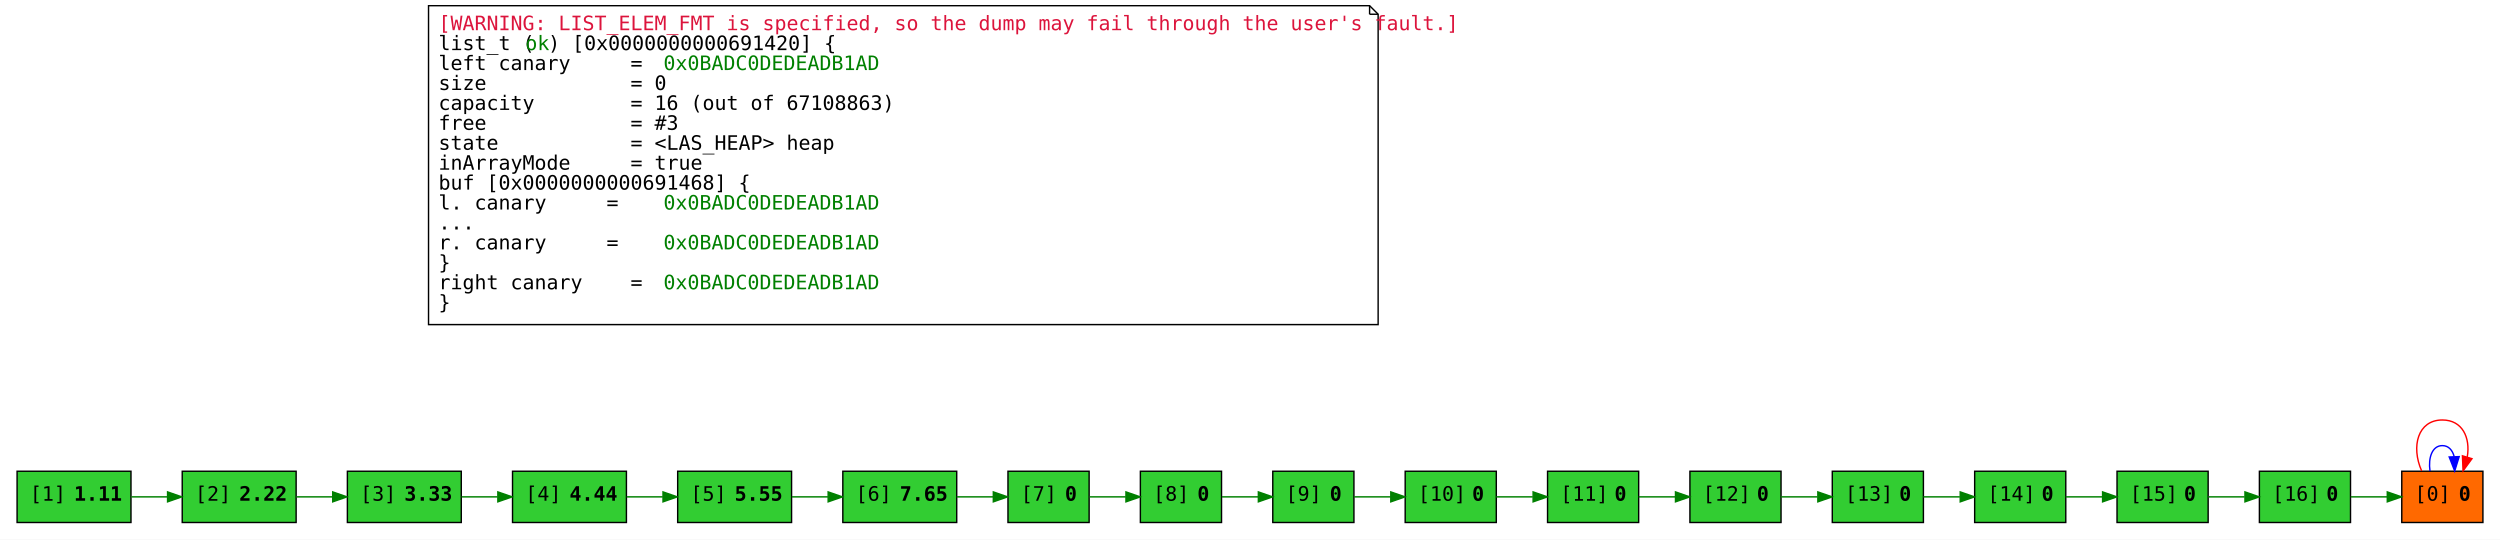
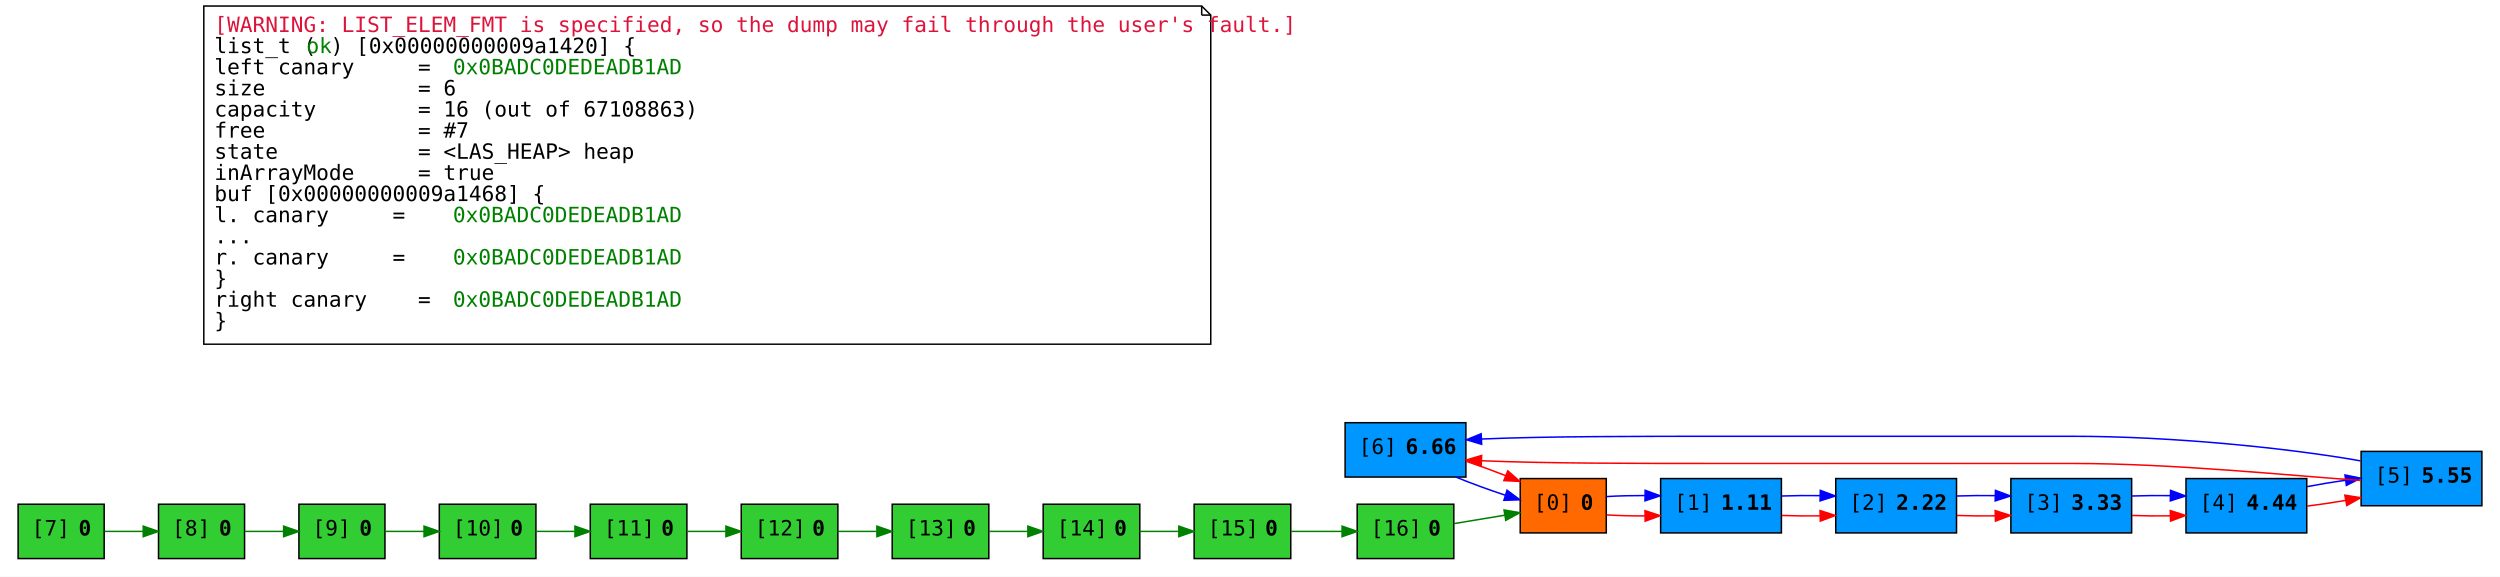
- <svg xmlns="http://www.w3.org/2000/svg" width="1756pt" height="379pt" viewBox="0.00 0.00 1756.00 379.00">
-   <g id="graph0" class="graph" transform="scale(1 1) rotate(0) translate(4 375)">
-     <polygon fill="white" stroke="none" points="-4,4 -4,-375 1752,-375 1752,4 -4,4" />
+ <svg xmlns="http://www.w3.org/2000/svg" width="1656pt" height="382pt" viewBox="0.00 0.00 1656.00 382.00">
+   <g id="graph0" class="graph" transform="scale(1 1) rotate(0) translate(4 378)">
+     <polygon fill="white" stroke="none" points="-4,4 -4,-378 1652,-378 1652,4 -4,4" />
    <g id="node1" class="node">
-       <polygon fill="none" stroke="black" points="958,-371 297,-371 297,-147 964,-147 964,-365 958,-371" />
-       <polyline fill="none" stroke="black" points="958,-371 958,-365 " />
-       <polyline fill="none" stroke="black" points="964,-365 958,-365 " />
-       <text text-anchor="start" x="304" y="-353.8" font-family="Consolas" font-size="14.00" fill="crimson">[WARNING: LIST_ELEM_FMT is specified, so the dump may fail through the user's fault.]  </text>
-       <text text-anchor="start" x="304" y="-339.8" font-family="Consolas" font-size="14.00">list_t (</text>
-       <text text-anchor="start" x="365" y="-339.8" font-family="Consolas" font-size="14.00" fill="green">ok</text>
-       <text text-anchor="start" x="381" y="-339.8" font-family="Consolas" font-size="14.00">) [0x0000000000691420] {</text>
-       <text text-anchor="start" x="304" y="-325.8" font-family="Consolas" font-size="14.00">   left canary     = </text>
-       <text text-anchor="start" x="462" y="-325.8" font-family="Consolas" font-size="14.00" fill="green">0x0BADC0DEDEADB1AD</text>
-       <text text-anchor="start" x="304" y="-311.8" font-family="Consolas" font-size="14.00">   size            = 0</text>
-       <text text-anchor="start" x="304" y="-297.8" font-family="Consolas" font-size="14.00">   capacity        = 16 (out of 67108863)</text>
-       <text text-anchor="start" x="304" y="-283.8" font-family="Consolas" font-size="14.00">   free            = #3</text>
-       <text text-anchor="start" x="304" y="-269.8" font-family="Consolas" font-size="14.00">   state           = &lt;LAS_HEAP&gt; heap</text>
-       <text text-anchor="start" x="304" y="-255.8" font-family="Consolas" font-size="14.00">   inArrayMode     = true</text>
-       <text text-anchor="start" x="304" y="-241.8" font-family="Consolas" font-size="14.00">   buf [0x0000000000691468] {</text>
-       <text text-anchor="start" x="304" y="-227.8" font-family="Consolas" font-size="14.00">     l. canary     = </text>
-       <text text-anchor="start" x="462" y="-227.8" font-family="Consolas" font-size="14.00" fill="green">0x0BADC0DEDEADB1AD</text>
-       <text text-anchor="start" x="304" y="-213.8" font-family="Consolas" font-size="14.00">     ...</text>
-       <text text-anchor="start" x="304" y="-199.8" font-family="Consolas" font-size="14.00">     r. canary     = </text>
-       <text text-anchor="start" x="462" y="-199.8" font-family="Consolas" font-size="14.00" fill="green">0x0BADC0DEDEADB1AD</text>
-       <text text-anchor="start" x="304" y="-185.8" font-family="Consolas" font-size="14.00">   }</text>
-       <text text-anchor="start" x="304" y="-171.8" font-family="Consolas" font-size="14.00">   right canary    = </text>
-       <text text-anchor="start" x="462" y="-171.8" font-family="Consolas" font-size="14.00" fill="green">0x0BADC0DEDEADB1AD</text>
-       <text text-anchor="start" x="304" y="-157.8" font-family="Consolas" font-size="14.00">}</text>
+       <polygon fill="none" stroke="black" points="792,-374 131,-374 131,-150 798,-150 798,-368 792,-374" />
+       <polyline fill="none" stroke="black" points="792,-374 792,-368 " />
+       <polyline fill="none" stroke="black" points="798,-368 792,-368 " />
+       <text text-anchor="start" x="138" y="-356.8" font-family="Consolas" font-size="14.00" fill="crimson">[WARNING: LIST_ELEM_FMT is specified, so the dump may fail through the user's fault.]  </text>
+       <text text-anchor="start" x="138" y="-342.8" font-family="Consolas" font-size="14.00">list_t (</text>
+       <text text-anchor="start" x="199" y="-342.8" font-family="Consolas" font-size="14.00" fill="green">ok</text>
+       <text text-anchor="start" x="215" y="-342.8" font-family="Consolas" font-size="14.00">) [0x00000000009a1420] {</text>
+       <text text-anchor="start" x="138" y="-328.8" font-family="Consolas" font-size="14.00">   left canary     = </text>
+       <text text-anchor="start" x="296" y="-328.8" font-family="Consolas" font-size="14.00" fill="green">0x0BADC0DEDEADB1AD</text>
+       <text text-anchor="start" x="138" y="-314.8" font-family="Consolas" font-size="14.00">   size            = 6</text>
+       <text text-anchor="start" x="138" y="-300.8" font-family="Consolas" font-size="14.00">   capacity        = 16 (out of 67108863)</text>
+       <text text-anchor="start" x="138" y="-286.8" font-family="Consolas" font-size="14.00">   free            = #7</text>
+       <text text-anchor="start" x="138" y="-272.8" font-family="Consolas" font-size="14.00">   state           = &lt;LAS_HEAP&gt; heap</text>
+       <text text-anchor="start" x="138" y="-258.8" font-family="Consolas" font-size="14.00">   inArrayMode     = true</text>
+       <text text-anchor="start" x="138" y="-244.8" font-family="Consolas" font-size="14.00">   buf [0x00000000009a1468] {</text>
+       <text text-anchor="start" x="138" y="-230.8" font-family="Consolas" font-size="14.00">     l. canary     = </text>
+       <text text-anchor="start" x="296" y="-230.8" font-family="Consolas" font-size="14.00" fill="green">0x0BADC0DEDEADB1AD</text>
+       <text text-anchor="start" x="138" y="-216.8" font-family="Consolas" font-size="14.00">     ...</text>
+       <text text-anchor="start" x="138" y="-202.8" font-family="Consolas" font-size="14.00">     r. canary     = </text>
+       <text text-anchor="start" x="296" y="-202.8" font-family="Consolas" font-size="14.00" fill="green">0x0BADC0DEDEADB1AD</text>
+       <text text-anchor="start" x="138" y="-188.8" font-family="Consolas" font-size="14.00">   }</text>
+       <text text-anchor="start" x="138" y="-174.8" font-family="Consolas" font-size="14.00">   right canary    = </text>
+       <text text-anchor="start" x="296" y="-174.8" font-family="Consolas" font-size="14.00" fill="green">0x0BADC0DEDEADB1AD</text>
+       <text text-anchor="start" x="138" y="-160.8" font-family="Consolas" font-size="14.00">}</text>
    </g>
    <g id="node2" class="node">
-       <polygon fill="#ff6900" stroke="black" points="1740,-44 1683,-44 1683,-8 1740,-8 1740,-44" />
-       <text text-anchor="start" x="1692" y="-23.3" font-family="Consolas" font-size="14.00">[0] </text>
-       <text text-anchor="start" x="1723" y="-23.3" font-family="Consolas" font-weight="bold" font-size="14.00">0</text>
+       <polygon fill="#0096ff" stroke="black" points="967,-98 887,-98 887,-62 967,-62 967,-98" />
+       <text text-anchor="start" x="896" y="-77.3" font-family="Consolas" font-size="14.00">[6] </text>
+       <text text-anchor="start" x="927" y="-77.3" font-family="Consolas" font-weight="bold" font-size="14.00">6.66</text>
+     </g>
+     <g id="node3" class="node">
+       <polygon fill="#ff6900" stroke="black" points="1060,-61 1003,-61 1003,-25 1060,-25 1060,-61" />
+       <text text-anchor="start" x="1012" y="-40.3" font-family="Consolas" font-size="14.00">[0] </text>
+       <text text-anchor="start" x="1043" y="-40.3" font-family="Consolas" font-weight="bold" font-size="14.00">0</text>
    </g>
    <g id="edge1" class="edge">
-       <path fill="none" stroke="blue" d="M1702.82,-44.153C1701.48,-53.539 1704.38,-62 1711.5,-62 1715.84,-62 1718.61,-58.858 1719.81,-54.28" />
-       <polygon fill="blue" stroke="blue" points="1723.32,-54.274 1720.18,-44.153 1716.32,-54.018 1723.32,-54.274" />
+       <path fill="none" stroke="blue" d="M960.432,-61.965C970.85,-57.716 982.472,-53.456 993.21,-49.939" />
+       <polygon fill="blue" stroke="blue" points="994.27,-53.274 1002.76,-46.938 992.173,-46.596 994.27,-53.274" />
+     </g>
+     <g id="edge14" class="edge">
+       <path fill="none" stroke="red" d="M967.043,-72.483C975.675,-69.616 984.798,-66.303 993.352,-62.927" />
+       <polygon fill="red" stroke="red" points="994.776,-66.126 1002.71,-59.108 992.131,-59.645 994.776,-66.126" />
+     </g>
+     <g id="node4" class="node">
+       <polygon fill="#0096ff" stroke="black" points="1176,-61 1096,-61 1096,-25 1176,-25 1176,-61" />
+       <text text-anchor="start" x="1105" y="-40.3" font-family="Consolas" font-size="14.00">[1] </text>
+       <text text-anchor="start" x="1136" y="-40.3" font-family="Consolas" font-weight="bold" font-size="14.00">1.11</text>
    </g>
    <g id="edge2" class="edge">
-       <path fill="none" stroke="red" d="M1696.95,-44.258C1689.4,-61.402 1694.25,-80 1711.5,-80 1725.52,-80 1731.35,-67.723 1728.99,-53.923" />
-       <polygon fill="red" stroke="red" points="1732.31,-52.808 1726.05,-44.258 1725.61,-54.843 1732.31,-52.808" />
-     </g>
-     <g id="node3" class="node">
-       <polygon fill="limegreen" stroke="black" points="88,-44 8,-44 8,-8 88,-8 88,-44" />
-       <text text-anchor="start" x="17" y="-23.3" font-family="Consolas" font-size="14.00">[1] </text>
-       <text text-anchor="start" x="48" y="-23.3" font-family="Consolas" font-weight="bold" font-size="14.00">1.11</text>
-     </g>
-     <g id="node4" class="node">
-       <polygon fill="limegreen" stroke="black" points="204,-44 124,-44 124,-8 204,-8 204,-44" />
-       <text text-anchor="start" x="133" y="-23.3" font-family="Consolas" font-size="14.00">[2] </text>
-       <text text-anchor="start" x="164" y="-23.3" font-family="Consolas" font-weight="bold" font-size="14.00">2.22</text>
+       <path fill="none" stroke="red" d="M1060.24,-36.926C1068.08,-36.442 1076.86,-36.218 1085.57,-36.254" />
+       <polygon fill="red" stroke="red" points="1085.64,-39.755 1095.7,-36.416 1085.75,-32.756 1085.64,-39.755" />
    </g>
    <g id="edge3" class="edge">
-       <path fill="none" stroke="green" d="M88.232,-26C96.383,-26 105.072,-26 113.535,-26" />
-       <polygon fill="green" stroke="green" points="113.695,-29.5 123.695,-26 113.695,-22.5 113.695,-29.5" />
+       <path fill="none" stroke="blue" d="M1060.24,-49.074C1068.08,-49.558 1076.86,-49.782 1085.57,-49.746" />
+       <polygon fill="blue" stroke="blue" points="1085.75,-53.244 1095.7,-49.584 1085.64,-46.245 1085.75,-53.244" />
    </g>
    <g id="node5" class="node">
-       <polygon fill="limegreen" stroke="black" points="320,-44 240,-44 240,-8 320,-8 320,-44" />
-       <text text-anchor="start" x="249" y="-23.3" font-family="Consolas" font-size="14.00">[3] </text>
-       <text text-anchor="start" x="280" y="-23.3" font-family="Consolas" font-weight="bold" font-size="14.00">3.33</text>
+       <polygon fill="#0096ff" stroke="black" points="1292,-61 1212,-61 1212,-25 1292,-25 1292,-61" />
+       <text text-anchor="start" x="1221" y="-40.3" font-family="Consolas" font-size="14.00">[2] </text>
+       <text text-anchor="start" x="1252" y="-40.3" font-family="Consolas" font-weight="bold" font-size="14.00">2.22</text>
    </g>
    <g id="edge4" class="edge">
-       <path fill="none" stroke="green" d="M204.232,-26C212.383,-26 221.072,-26 229.535,-26" />
-       <polygon fill="green" stroke="green" points="229.695,-29.5 239.695,-26 229.695,-22.5 229.695,-29.5" />
+       <path fill="none" stroke="red" d="M1176.23,-36.55C1184.38,-36.266 1193.07,-36.184 1201.54,-36.303" />
+       <polygon fill="red" stroke="red" points="1201.61,-39.806 1211.7,-36.548 1201.78,-32.808 1201.61,-39.806" />
+     </g>
+     <g id="edge5" class="edge">
+       <path fill="none" stroke="blue" d="M1176.23,-49.45C1184.38,-49.734 1193.07,-49.816 1201.54,-49.697" />
+       <polygon fill="blue" stroke="blue" points="1201.78,-53.192 1211.7,-49.452 1201.61,-46.194 1201.78,-53.192" />
    </g>
    <g id="node6" class="node">
-       <polygon fill="limegreen" stroke="black" points="436,-44 356,-44 356,-8 436,-8 436,-44" />
-       <text text-anchor="start" x="365" y="-23.3" font-family="Consolas" font-size="14.00">[4] </text>
-       <text text-anchor="start" x="396" y="-23.3" font-family="Consolas" font-weight="bold" font-size="14.00">4.44</text>
-     </g>
-     <g id="edge5" class="edge">
-       <path fill="none" stroke="green" d="M320.232,-26C328.383,-26 337.072,-26 345.535,-26" />
-       <polygon fill="green" stroke="green" points="345.695,-29.5 355.695,-26 345.695,-22.5 345.695,-29.5" />
+       <polygon fill="#0096ff" stroke="black" points="1408,-61 1328,-61 1328,-25 1408,-25 1408,-61" />
+       <text text-anchor="start" x="1337" y="-40.3" font-family="Consolas" font-size="14.00">[3] </text>
+       <text text-anchor="start" x="1368" y="-40.3" font-family="Consolas" font-weight="bold" font-size="14.00">3.33</text>
+     </g>
+     <g id="edge6" class="edge">
+       <path fill="none" stroke="red" d="M1292.23,-36.55C1300.38,-36.266 1309.07,-36.184 1317.54,-36.303" />
+       <polygon fill="red" stroke="red" points="1317.61,-39.806 1327.7,-36.548 1317.78,-32.808 1317.61,-39.806" />
+     </g>
+     <g id="edge7" class="edge">
+       <path fill="none" stroke="blue" d="M1292.23,-49.45C1300.38,-49.734 1309.07,-49.816 1317.54,-49.697" />
+       <polygon fill="blue" stroke="blue" points="1317.78,-53.192 1327.7,-49.452 1317.61,-46.194 1317.78,-53.192" />
    </g>
    <g id="node7" class="node">
-       <polygon fill="limegreen" stroke="black" points="552,-44 472,-44 472,-8 552,-8 552,-44" />
-       <text text-anchor="start" x="481" y="-23.3" font-family="Consolas" font-size="14.00">[5] </text>
-       <text text-anchor="start" x="512" y="-23.3" font-family="Consolas" font-weight="bold" font-size="14.00">5.55</text>
-     </g>
-     <g id="edge6" class="edge">
-       <path fill="none" stroke="green" d="M436.232,-26C444.383,-26 453.072,-26 461.535,-26" />
-       <polygon fill="green" stroke="green" points="461.695,-29.5 471.695,-26 461.695,-22.5 461.695,-29.5" />
+       <polygon fill="#0096ff" stroke="black" points="1524,-61 1444,-61 1444,-25 1524,-25 1524,-61" />
+       <text text-anchor="start" x="1453" y="-40.3" font-family="Consolas" font-size="14.00">[4] </text>
+       <text text-anchor="start" x="1484" y="-40.3" font-family="Consolas" font-weight="bold" font-size="14.00">4.44</text>
+     </g>
+     <g id="edge8" class="edge">
+       <path fill="none" stroke="red" d="M1408.23,-36.55C1416.38,-36.266 1425.07,-36.184 1433.54,-36.303" />
+       <polygon fill="red" stroke="red" points="1433.61,-39.806 1443.7,-36.548 1433.78,-32.808 1433.61,-39.806" />
+     </g>
+     <g id="edge9" class="edge">
+       <path fill="none" stroke="blue" d="M1408.23,-49.45C1416.38,-49.734 1425.07,-49.816 1433.54,-49.697" />
+       <polygon fill="blue" stroke="blue" points="1433.78,-53.192 1443.7,-49.452 1433.61,-46.194 1433.78,-53.192" />
    </g>
    <g id="node8" class="node">
-       <polygon fill="limegreen" stroke="black" points="668,-44 588,-44 588,-8 668,-8 668,-44" />
-       <text text-anchor="start" x="597" y="-23.3" font-family="Consolas" font-size="14.00">[6] </text>
-       <text text-anchor="start" x="628" y="-23.3" font-family="Consolas" font-weight="bold" font-size="14.00">7.65</text>
-     </g>
-     <g id="edge7" class="edge">
-       <path fill="none" stroke="green" d="M552.232,-26C560.383,-26 569.072,-26 577.535,-26" />
-       <polygon fill="green" stroke="green" points="577.695,-29.5 587.695,-26 577.695,-22.5 577.695,-29.5" />
+       <polygon fill="#0096ff" stroke="black" points="1640,-79 1560,-79 1560,-43 1640,-43 1640,-79" />
+       <text text-anchor="start" x="1569" y="-58.3" font-family="Consolas" font-size="14.00">[5] </text>
+       <text text-anchor="start" x="1600" y="-58.3" font-family="Consolas" font-weight="bold" font-size="14.00">5.55</text>
+     </g>
+     <g id="edge10" class="edge">
+       <path fill="none" stroke="red" d="M1524.23,-42.745C1532.47,-43.759 1541.26,-45.066 1549.81,-46.541" />
+       <polygon fill="red" stroke="red" points="1549.23,-49.992 1559.7,-48.342 1550.49,-43.105 1549.23,-49.992" />
+     </g>
+     <g id="edge11" class="edge">
+       <path fill="none" stroke="blue" d="M1524.23,-55.644C1532.38,-57.215 1541.07,-58.67 1549.54,-59.887" />
+       <polygon fill="blue" stroke="blue" points="1549.32,-63.389 1559.7,-61.246 1550.25,-56.451 1549.32,-63.389" />
+     </g>
+     <g id="edge12" class="edge">
+       <path fill="none" stroke="red" d="M1559.6,-59.763C1513.87,-62.866 1436.11,-71 1369,-71 1135,-71 1135,-71 1135,-71 1081.16,-71 1019.45,-71 977.517,-72.803" />
+       <polygon fill="red" stroke="red" points="977.116,-69.319 967.298,-73.302 977.457,-76.31 977.116,-69.319" />
+     </g>
+     <g id="edge13" class="edge">
+       <path fill="none" stroke="blue" d="M1559.6,-72.721C1513.87,-80.866 1436.11,-89 1369,-89 1135,-89 1135,-89 1135,-89 1081.16,-89 1019.45,-89 977.517,-87.197" />
+       <polygon fill="blue" stroke="blue" points="977.457,-83.69 967.298,-86.698 977.116,-90.681 977.457,-83.69" />
    </g>
    <g id="node9" class="node">
-       <polygon fill="limegreen" stroke="black" points="761,-44 704,-44 704,-8 761,-8 761,-44" />
-       <text text-anchor="start" x="713" y="-23.3" font-family="Consolas" font-size="14.00">[7] </text>
-       <text text-anchor="start" x="744" y="-23.3" font-family="Consolas" font-weight="bold" font-size="14.00">0</text>
-     </g>
-     <g id="edge8" class="edge">
-       <path fill="none" stroke="green" d="M668.043,-26C676.397,-26 685.21,-26 693.523,-26" />
-       <polygon fill="green" stroke="green" points="693.712,-29.5 703.712,-26 693.712,-22.5 693.712,-29.5" />
+       <polygon fill="limegreen" stroke="black" points="65,-44 8,-44 8,-8 65,-8 65,-44" />
+       <text text-anchor="start" x="17" y="-23.3" font-family="Consolas" font-size="14.00">[7] </text>
+       <text text-anchor="start" x="48" y="-23.3" font-family="Consolas" font-weight="bold" font-size="14.00">0</text>
    </g>
    <g id="node10" class="node">
-       <polygon fill="limegreen" stroke="black" points="854,-44 797,-44 797,-8 854,-8 854,-44" />
-       <text text-anchor="start" x="806" y="-23.3" font-family="Consolas" font-size="14.00">[8] </text>
-       <text text-anchor="start" x="837" y="-23.3" font-family="Consolas" font-weight="bold" font-size="14.00">0</text>
-     </g>
-     <g id="edge9" class="edge">
-       <path fill="none" stroke="green" d="M761.297,-26C769.324,-26 778.221,-26 786.745,-26" />
-       <polygon fill="green" stroke="green" points="786.873,-29.5 796.873,-26 786.873,-22.5 786.873,-29.5" />
+       <polygon fill="limegreen" stroke="black" points="158,-44 101,-44 101,-8 158,-8 158,-44" />
+       <text text-anchor="start" x="110" y="-23.3" font-family="Consolas" font-size="14.00">[8] </text>
+       <text text-anchor="start" x="141" y="-23.3" font-family="Consolas" font-weight="bold" font-size="14.00">0</text>
+     </g>
+     <g id="edge15" class="edge">
+       <path fill="none" stroke="green" d="M65.297,-26C73.324,-26 82.221,-26 90.745,-26" />
+       <polygon fill="green" stroke="green" points="90.873,-29.5 100.873,-26 90.873,-22.5 90.873,-29.5" />
    </g>
    <g id="node11" class="node">
-       <polygon fill="limegreen" stroke="black" points="947,-44 890,-44 890,-8 947,-8 947,-44" />
-       <text text-anchor="start" x="899" y="-23.3" font-family="Consolas" font-size="14.00">[9] </text>
-       <text text-anchor="start" x="930" y="-23.3" font-family="Consolas" font-weight="bold" font-size="14.00">0</text>
-     </g>
-     <g id="edge10" class="edge">
-       <path fill="none" stroke="green" d="M854.297,-26C862.324,-26 871.221,-26 879.745,-26" />
-       <polygon fill="green" stroke="green" points="879.873,-29.5 889.873,-26 879.873,-22.5 879.873,-29.5" />
+       <polygon fill="limegreen" stroke="black" points="251,-44 194,-44 194,-8 251,-8 251,-44" />
+       <text text-anchor="start" x="203" y="-23.3" font-family="Consolas" font-size="14.00">[9] </text>
+       <text text-anchor="start" x="234" y="-23.3" font-family="Consolas" font-weight="bold" font-size="14.00">0</text>
+     </g>
+     <g id="edge16" class="edge">
+       <path fill="none" stroke="green" d="M158.297,-26C166.324,-26 175.221,-26 183.745,-26" />
+       <polygon fill="green" stroke="green" points="183.873,-29.5 193.873,-26 183.873,-22.5 183.873,-29.5" />
    </g>
    <g id="node12" class="node">
-       <polygon fill="limegreen" stroke="black" points="1047,-44 983,-44 983,-8 1047,-8 1047,-44" />
-       <text text-anchor="start" x="992" y="-23.3" font-family="Consolas" font-size="14.00">[10] </text>
-       <text text-anchor="start" x="1030" y="-23.3" font-family="Consolas" font-weight="bold" font-size="14.00">0</text>
-     </g>
-     <g id="edge11" class="edge">
-       <path fill="none" stroke="green" d="M947.087,-26C955.154,-26 964.15,-26 972.865,-26" />
-       <polygon fill="green" stroke="green" points="972.893,-29.5 982.893,-26 972.892,-22.5 972.893,-29.5" />
+       <polygon fill="limegreen" stroke="black" points="351,-44 287,-44 287,-8 351,-8 351,-44" />
+       <text text-anchor="start" x="296" y="-23.3" font-family="Consolas" font-size="14.00">[10] </text>
+       <text text-anchor="start" x="334" y="-23.3" font-family="Consolas" font-weight="bold" font-size="14.00">0</text>
+     </g>
+     <g id="edge17" class="edge">
+       <path fill="none" stroke="green" d="M251.087,-26C259.154,-26 268.15,-26 276.865,-26" />
+       <polygon fill="green" stroke="green" points="276.893,-29.5 286.893,-26 276.892,-22.5 276.893,-29.5" />
    </g>
    <g id="node13" class="node">
-       <polygon fill="limegreen" stroke="black" points="1147,-44 1083,-44 1083,-8 1147,-8 1147,-44" />
-       <text text-anchor="start" x="1092" y="-23.3" font-family="Consolas" font-size="14.00">[11] </text>
-       <text text-anchor="start" x="1130" y="-23.3" font-family="Consolas" font-weight="bold" font-size="14.00">0</text>
-     </g>
-     <g id="edge12" class="edge">
-       <path fill="none" stroke="green" d="M1047.01,-26C1055.14,-26 1064.04,-26 1072.62,-26" />
-       <polygon fill="green" stroke="green" points="1072.86,-29.5 1082.86,-26 1072.86,-22.5 1072.86,-29.5" />
+       <polygon fill="limegreen" stroke="black" points="451,-44 387,-44 387,-8 451,-8 451,-44" />
+       <text text-anchor="start" x="396" y="-23.3" font-family="Consolas" font-size="14.00">[11] </text>
+       <text text-anchor="start" x="434" y="-23.3" font-family="Consolas" font-weight="bold" font-size="14.00">0</text>
+     </g>
+     <g id="edge18" class="edge">
+       <path fill="none" stroke="green" d="M351.008,-26C359.141,-26 368.041,-26 376.622,-26" />
+       <polygon fill="green" stroke="green" points="376.858,-29.5 386.858,-26 376.858,-22.5 376.858,-29.5" />
    </g>
    <g id="node14" class="node">
-       <polygon fill="limegreen" stroke="black" points="1247,-44 1183,-44 1183,-8 1247,-8 1247,-44" />
-       <text text-anchor="start" x="1192" y="-23.3" font-family="Consolas" font-size="14.00">[12] </text>
-       <text text-anchor="start" x="1230" y="-23.3" font-family="Consolas" font-weight="bold" font-size="14.00">0</text>
-     </g>
-     <g id="edge13" class="edge">
-       <path fill="none" stroke="green" d="M1147.01,-26C1155.14,-26 1164.04,-26 1172.62,-26" />
-       <polygon fill="green" stroke="green" points="1172.86,-29.5 1182.86,-26 1172.86,-22.5 1172.86,-29.5" />
+       <polygon fill="limegreen" stroke="black" points="551,-44 487,-44 487,-8 551,-8 551,-44" />
+       <text text-anchor="start" x="496" y="-23.3" font-family="Consolas" font-size="14.00">[12] </text>
+       <text text-anchor="start" x="534" y="-23.3" font-family="Consolas" font-weight="bold" font-size="14.00">0</text>
+     </g>
+     <g id="edge19" class="edge">
+       <path fill="none" stroke="green" d="M451.008,-26C459.141,-26 468.041,-26 476.622,-26" />
+       <polygon fill="green" stroke="green" points="476.858,-29.5 486.858,-26 476.858,-22.5 476.858,-29.5" />
    </g>
    <g id="node15" class="node">
-       <polygon fill="limegreen" stroke="black" points="1347,-44 1283,-44 1283,-8 1347,-8 1347,-44" />
-       <text text-anchor="start" x="1292" y="-23.3" font-family="Consolas" font-size="14.00">[13] </text>
-       <text text-anchor="start" x="1330" y="-23.3" font-family="Consolas" font-weight="bold" font-size="14.00">0</text>
-     </g>
-     <g id="edge14" class="edge">
-       <path fill="none" stroke="green" d="M1247.01,-26C1255.14,-26 1264.04,-26 1272.62,-26" />
-       <polygon fill="green" stroke="green" points="1272.86,-29.5 1282.86,-26 1272.86,-22.5 1272.86,-29.5" />
+       <polygon fill="limegreen" stroke="black" points="651,-44 587,-44 587,-8 651,-8 651,-44" />
+       <text text-anchor="start" x="596" y="-23.3" font-family="Consolas" font-size="14.00">[13] </text>
+       <text text-anchor="start" x="634" y="-23.3" font-family="Consolas" font-weight="bold" font-size="14.00">0</text>
+     </g>
+     <g id="edge20" class="edge">
+       <path fill="none" stroke="green" d="M551.008,-26C559.141,-26 568.041,-26 576.622,-26" />
+       <polygon fill="green" stroke="green" points="576.858,-29.5 586.858,-26 576.858,-22.5 576.858,-29.5" />
    </g>
    <g id="node16" class="node">
-       <polygon fill="limegreen" stroke="black" points="1447,-44 1383,-44 1383,-8 1447,-8 1447,-44" />
-       <text text-anchor="start" x="1392" y="-23.3" font-family="Consolas" font-size="14.00">[14] </text>
-       <text text-anchor="start" x="1430" y="-23.3" font-family="Consolas" font-weight="bold" font-size="14.00">0</text>
-     </g>
-     <g id="edge15" class="edge">
-       <path fill="none" stroke="green" d="M1347.01,-26C1355.14,-26 1364.04,-26 1372.62,-26" />
-       <polygon fill="green" stroke="green" points="1372.86,-29.5 1382.86,-26 1372.86,-22.5 1372.86,-29.5" />
+       <polygon fill="limegreen" stroke="black" points="751,-44 687,-44 687,-8 751,-8 751,-44" />
+       <text text-anchor="start" x="696" y="-23.3" font-family="Consolas" font-size="14.00">[14] </text>
+       <text text-anchor="start" x="734" y="-23.3" font-family="Consolas" font-weight="bold" font-size="14.00">0</text>
+     </g>
+     <g id="edge21" class="edge">
+       <path fill="none" stroke="green" d="M651.008,-26C659.141,-26 668.041,-26 676.622,-26" />
+       <polygon fill="green" stroke="green" points="676.858,-29.5 686.858,-26 676.858,-22.5 676.858,-29.5" />
    </g>
    <g id="node17" class="node">
-       <polygon fill="limegreen" stroke="black" points="1547,-44 1483,-44 1483,-8 1547,-8 1547,-44" />
-       <text text-anchor="start" x="1492" y="-23.3" font-family="Consolas" font-size="14.00">[15] </text>
-       <text text-anchor="start" x="1530" y="-23.3" font-family="Consolas" font-weight="bold" font-size="14.00">0</text>
-     </g>
-     <g id="edge16" class="edge">
-       <path fill="none" stroke="green" d="M1447.01,-26C1455.14,-26 1464.04,-26 1472.62,-26" />
-       <polygon fill="green" stroke="green" points="1472.86,-29.5 1482.86,-26 1472.86,-22.5 1472.86,-29.5" />
+       <polygon fill="limegreen" stroke="black" points="851,-44 787,-44 787,-8 851,-8 851,-44" />
+       <text text-anchor="start" x="796" y="-23.3" font-family="Consolas" font-size="14.00">[15] </text>
+       <text text-anchor="start" x="834" y="-23.3" font-family="Consolas" font-weight="bold" font-size="14.00">0</text>
+     </g>
+     <g id="edge22" class="edge">
+       <path fill="none" stroke="green" d="M751.008,-26C759.141,-26 768.041,-26 776.622,-26" />
+       <polygon fill="green" stroke="green" points="776.858,-29.5 786.858,-26 776.858,-22.5 776.858,-29.5" />
    </g>
    <g id="node18" class="node">
-       <polygon fill="limegreen" stroke="black" points="1647,-44 1583,-44 1583,-8 1647,-8 1647,-44" />
-       <text text-anchor="start" x="1592" y="-23.3" font-family="Consolas" font-size="14.00">[16] </text>
-       <text text-anchor="start" x="1630" y="-23.3" font-family="Consolas" font-weight="bold" font-size="14.00">0</text>
-     </g>
-     <g id="edge17" class="edge">
-       <path fill="none" stroke="green" d="M1547.01,-26C1555.14,-26 1564.04,-26 1572.62,-26" />
-       <polygon fill="green" stroke="green" points="1572.86,-29.5 1582.86,-26 1572.86,-22.5 1572.86,-29.5" />
-     </g>
-     <g id="edge18" class="edge">
-       <path fill="none" stroke="green" d="M1647.2,-26C1655.38,-26 1664.29,-26 1672.77,-26" />
-       <polygon fill="green" stroke="green" points="1672.83,-29.5 1682.83,-26 1672.83,-22.5 1672.83,-29.5" />
+       <polygon fill="limegreen" stroke="black" points="959,-44 895,-44 895,-8 959,-8 959,-44" />
+       <text text-anchor="start" x="904" y="-23.3" font-family="Consolas" font-size="14.00">[16] </text>
+       <text text-anchor="start" x="942" y="-23.3" font-family="Consolas" font-weight="bold" font-size="14.00">0</text>
+     </g>
+     <g id="edge23" class="edge">
+       <path fill="none" stroke="green" d="M851.23,-26C861.797,-26 873.761,-26 884.972,-26" />
+       <polygon fill="green" stroke="green" points="884.993,-29.5 894.993,-26 884.993,-22.5 884.993,-29.5" />
+     </g>
+     <g id="edge24" class="edge">
+       <path fill="none" stroke="green" d="M959.032,-31.147C969.678,-32.913 981.711,-34.908 992.826,-36.752" />
+       <polygon fill="green" stroke="green" points="992.271,-40.207 1002.71,-38.391 993.417,-33.302 992.271,-40.207" />
    </g>
  </g>
</svg>
